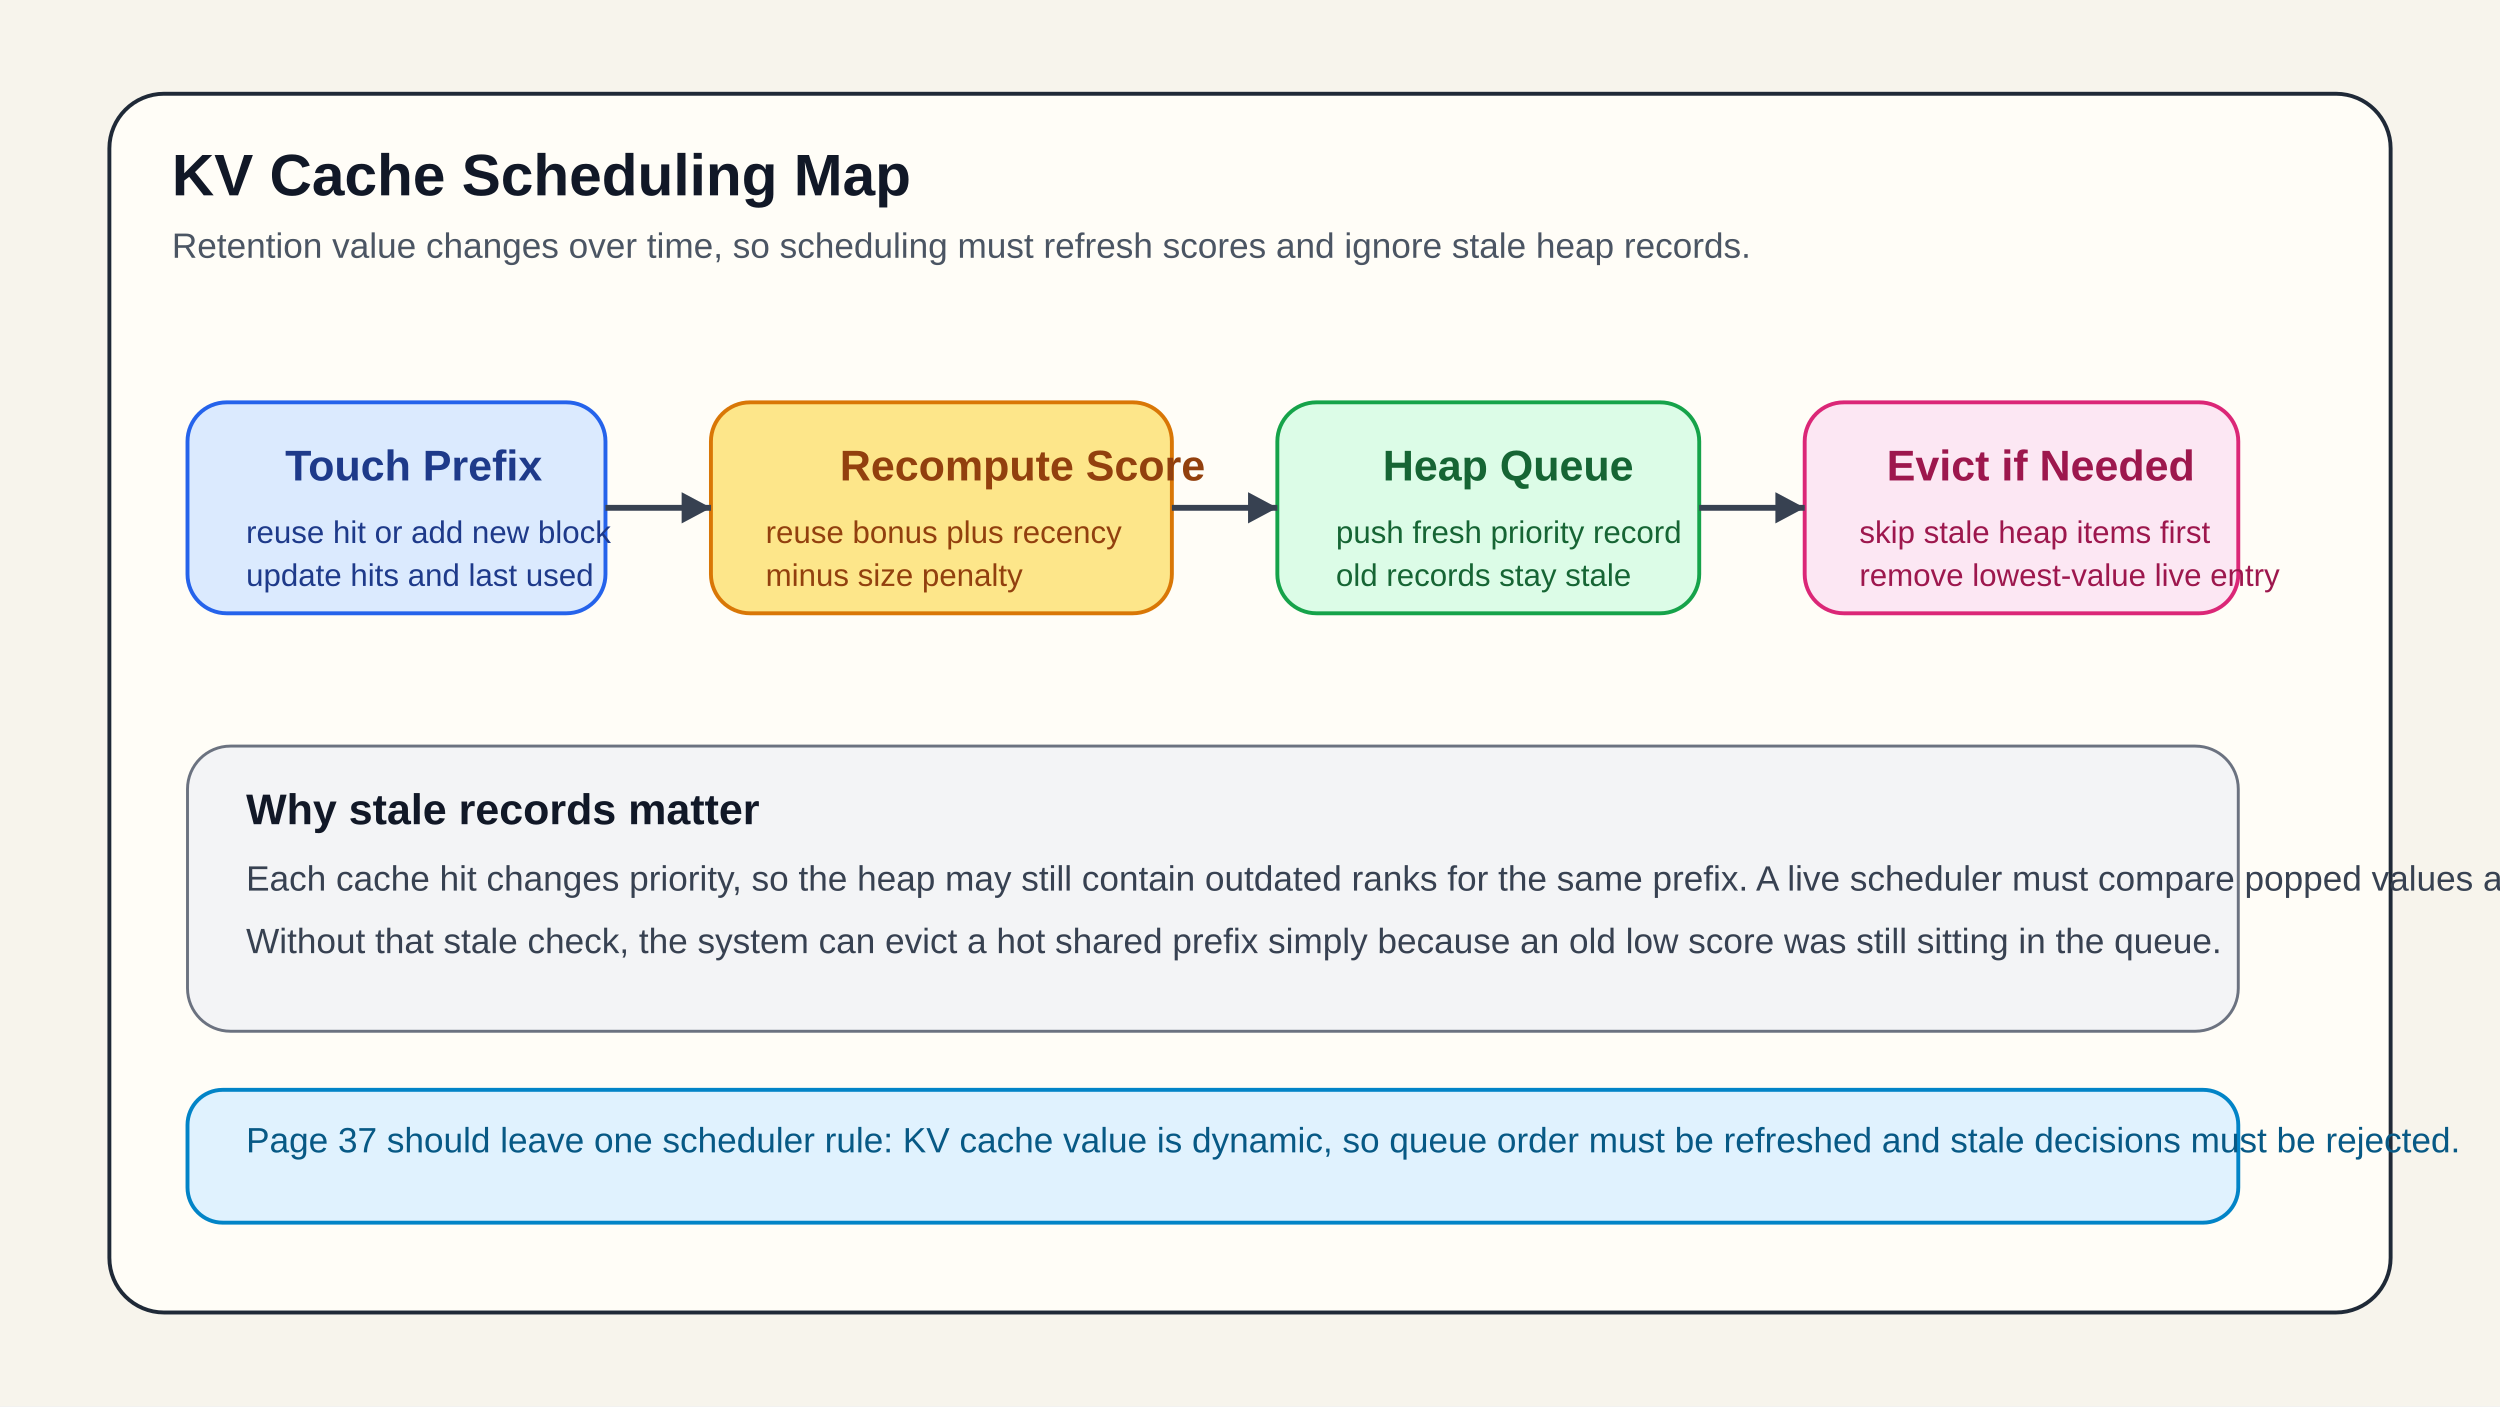
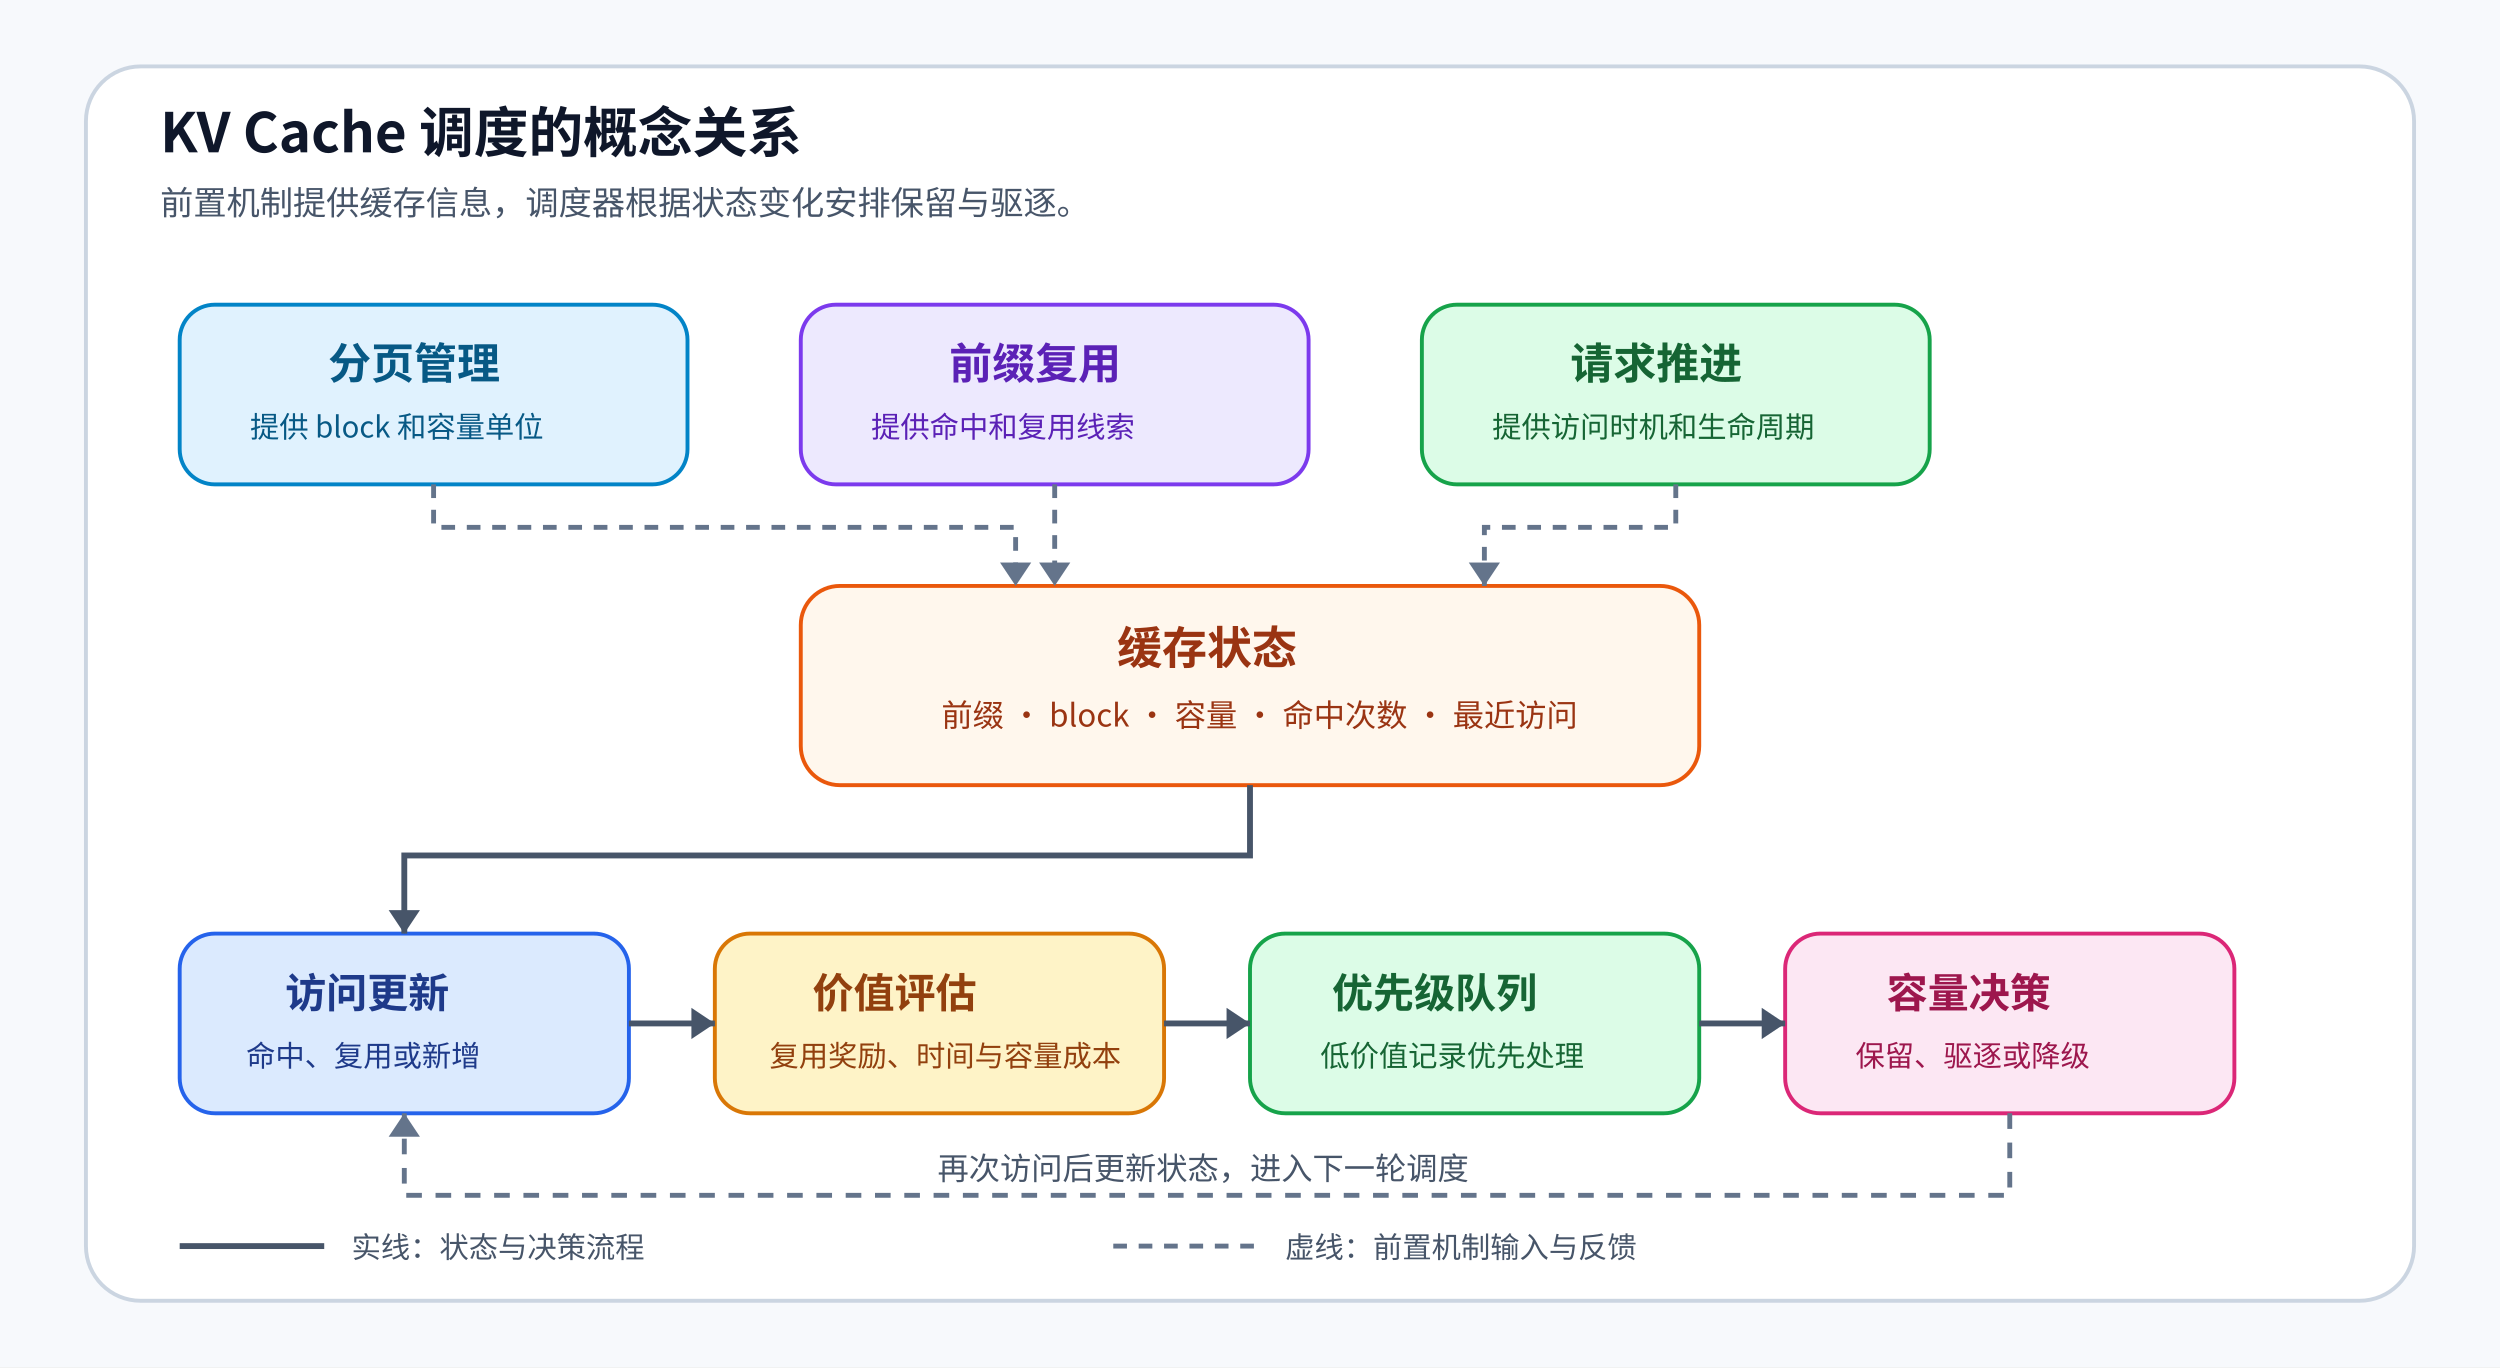
- <svg xmlns="http://www.w3.org/2000/svg" width="1280" height="720" viewBox="0 0 1280 720" fill="none">
-   <rect width="1280" height="720" fill="#F7F4EC" />
-   <rect x="56" y="48" width="1168" height="624" rx="28" fill="#FFFDF7" stroke="#1F2937" stroke-width="2" />
-   <text x="88" y="100" fill="#111827" font-size="30" font-family="Arial, sans-serif" font-weight="700">KV Cache Scheduling Map</text>
-   <text x="88" y="132" fill="#4B5563" font-size="18" font-family="Arial, sans-serif">Retention value changes over time, so scheduling must refresh scores and ignore stale heap records.</text>
-   <rect x="96" y="206" width="214" height="108" rx="20" fill="#DBEAFE" stroke="#2563EB" stroke-width="2" />
-   <text x="146" y="246" fill="#1E3A8A" font-size="22" font-family="Arial, sans-serif" font-weight="700">Touch Prefix</text>
-   <text x="126" y="278" fill="#1E3A8A" font-size="16" font-family="Arial, sans-serif">reuse hit or add new block</text>
-   <text x="126" y="300" fill="#1E3A8A" font-size="16" font-family="Arial, sans-serif">update hits and last used</text>
-   <rect x="364" y="206" width="236" height="108" rx="20" fill="#FDE68A" stroke="#D97706" stroke-width="2" />
-   <text x="430" y="246" fill="#92400E" font-size="22" font-family="Arial, sans-serif" font-weight="700">Recompute Score</text>
-   <text x="392" y="278" fill="#92400E" font-size="16" font-family="Arial, sans-serif">reuse bonus plus recency</text>
-   <text x="392" y="300" fill="#92400E" font-size="16" font-family="Arial, sans-serif">minus size penalty</text>
-   <rect x="654" y="206" width="216" height="108" rx="20" fill="#DCFCE7" stroke="#16A34A" stroke-width="2" />
-   <text x="708" y="246" fill="#166534" font-size="22" font-family="Arial, sans-serif" font-weight="700">Heap Queue</text>
-   <text x="684" y="278" fill="#166534" font-size="16" font-family="Arial, sans-serif">push fresh priority record</text>
-   <text x="684" y="300" fill="#166534" font-size="16" font-family="Arial, sans-serif">old records stay stale</text>
-   <rect x="924" y="206" width="222" height="108" rx="20" fill="#FCE7F3" stroke="#DB2777" stroke-width="2" />
-   <text x="966" y="246" fill="#9D174D" font-size="22" font-family="Arial, sans-serif" font-weight="700">Evict if Needed</text>
-   <text x="952" y="278" fill="#9D174D" font-size="16" font-family="Arial, sans-serif">skip stale heap items first</text>
-   <text x="952" y="300" fill="#9D174D" font-size="16" font-family="Arial, sans-serif">remove lowest-value live entry</text>
-   <path d="M310 260H364" stroke="#374151" stroke-width="3" />
-   <path d="M600 260H654" stroke="#374151" stroke-width="3" />
-   <path d="M870 260H924" stroke="#374151" stroke-width="3" />
-   <path d="M349 252L364 260L349 268" fill="#374151" />
-   <path d="M639 252L654 260L639 268" fill="#374151" />
-   <path d="M909 252L924 260L909 268" fill="#374151" />
-   <rect x="96" y="382" width="1050" height="146" rx="22" fill="#F3F4F6" stroke="#6B7280" stroke-width="1.5" />
-   <text x="126" y="422" fill="#111827" font-size="22" font-family="Arial, sans-serif" font-weight="700">Why stale records matter</text>
-   <text x="126" y="456" fill="#374151" font-size="18" font-family="Arial, sans-serif">Each cache hit changes priority, so the heap may still contain outdated ranks for the same prefix. A live scheduler must compare popped values against the newest entry before evicting.</text>
-   <text x="126" y="488" fill="#374151" font-size="18" font-family="Arial, sans-serif">Without that stale check, the system can evict a hot shared prefix simply because an old low score was still sitting in the queue.</text>
-   <rect x="96" y="558" width="1050" height="68" rx="18" fill="#E0F2FE" stroke="#0284C7" stroke-width="2" />
-   <text x="126" y="590" fill="#075985" font-size="18" font-family="Arial, sans-serif">Page 37 should leave one scheduler rule: KV cache value is dynamic, so queue order must be refreshed and stale decisions must be rejected.</text>
+ <svg xmlns="http://www.w3.org/2000/svg" width="1280" height="700" viewBox="0 0 1280 700" fill="none">
+   <rect width="1280" height="700" fill="#F7F9FC" />
+   <rect x="44" y="34" width="1192" height="632" rx="28" fill="#FFFFFF" stroke="#CBD5E1" stroke-width="2" />
+   <text x="82" y="78" fill="#0F172A" font-size="28" font-family="Noto Sans CJK SC, Microsoft YaHei, Arial, sans-serif" font-weight="700">KV Cache 调度的概念关系</text>
+   <text x="82" y="110" fill="#475569" font-size="17" font-family="Noto Sans CJK SC, Microsoft YaHei, Arial, sans-serif">前置机制提供缓存信息，调度器根据状态变化安排保留与驱逐。</text>
+   <rect x="92" y="156" width="260" height="92" rx="18" fill="#E0F2FE" stroke="#0284C7" stroke-width="2" />
+   <text x="168" y="194" fill="#075985" font-size="22" font-family="Noto Sans CJK SC, Microsoft YaHei, Arial, sans-serif" font-weight="700">分页管理</text>
+   <text x="128" y="224" fill="#075985" font-size="15" font-family="Noto Sans CJK SC, Microsoft YaHei, Arial, sans-serif">提供 block 和容量单位</text>
+   <rect x="410" y="156" width="260" height="92" rx="18" fill="#EDE9FE" stroke="#7C3AED" stroke-width="2" />
+   <text x="486" y="194" fill="#5B21B6" font-size="22" font-family="Noto Sans CJK SC, Microsoft YaHei, Arial, sans-serif" font-weight="700">前缀复用</text>
+   <text x="446" y="224" fill="#5B21B6" font-size="15" font-family="Noto Sans CJK SC, Microsoft YaHei, Arial, sans-serif">提供命中和复用线索</text>
+   <rect x="728" y="156" width="260" height="92" rx="18" fill="#DCFCE7" stroke="#16A34A" stroke-width="2" />
+   <text x="804" y="194" fill="#166534" font-size="22" font-family="Noto Sans CJK SC, Microsoft YaHei, Arial, sans-serif" font-weight="700">请求推进</text>
+   <text x="764" y="224" fill="#166534" font-size="15" font-family="Noto Sans CJK SC, Microsoft YaHei, Arial, sans-serif">提供访问时机和生命周期</text>
+   <rect x="410" y="300" width="460" height="102" rx="20" fill="#FFF7ED" stroke="#EA580C" stroke-width="2" />
+   <text x="572" y="340" fill="#9A3412" font-size="23" font-family="Noto Sans CJK SC, Microsoft YaHei, Arial, sans-serif" font-weight="700">缓存状态</text>
+   <text x="482" y="372" fill="#9A3412" font-size="16" font-family="Noto Sans CJK SC, Microsoft YaHei, Arial, sans-serif">前缀 · block · 容量 · 命中次数 · 最近访问</text>
+   <path d="M222 248V270H520V300M540 248V300M858 248V270H760V300" stroke="#64748B" stroke-width="2.5" stroke-dasharray="7 6" />
+   <path d="M512 288L520 300L528 288M532 288L540 300L548 288M752 288L760 300L768 288" fill="#64748B" />
+   <rect x="92" y="478" width="230" height="92" rx="18" fill="#DBEAFE" stroke="#2563EB" stroke-width="2" />
+   <text x="146" y="516" fill="#1E3A8A" font-size="21" font-family="Noto Sans CJK SC, Microsoft YaHei, Arial, sans-serif" font-weight="700">访问更新</text>
+   <text x="126" y="546" fill="#1E3A8A" font-size="15" font-family="Noto Sans CJK SC, Microsoft YaHei, Arial, sans-serif">命中、复用或新增</text>
+   <rect x="366" y="478" width="230" height="92" rx="18" fill="#FEF3C7" stroke="#D97706" stroke-width="2" />
+   <text x="416" y="516" fill="#92400E" font-size="21" font-family="Noto Sans CJK SC, Microsoft YaHei, Arial, sans-serif" font-weight="700">价值评估</text>
+   <text x="394" y="546" fill="#92400E" font-size="15" font-family="Noto Sans CJK SC, Microsoft YaHei, Arial, sans-serif">复用奖励、时间与容量成本</text>
+   <rect x="640" y="478" width="230" height="92" rx="18" fill="#DCFCE7" stroke="#16A34A" stroke-width="2" />
+   <text x="682" y="516" fill="#166534" font-size="21" font-family="Noto Sans CJK SC, Microsoft YaHei, Arial, sans-serif" font-weight="700">优先级队列</text>
+   <text x="676" y="546" fill="#166534" font-size="15" font-family="Noto Sans CJK SC, Microsoft YaHei, Arial, sans-serif">低价值记录优先处理</text>
+   <rect x="914" y="478" width="230" height="92" rx="18" fill="#FCE7F3" stroke="#DB2777" stroke-width="2" />
+   <text x="966" y="516" fill="#9D174D" font-size="21" font-family="Noto Sans CJK SC, Microsoft YaHei, Arial, sans-serif" font-weight="700">容量决策</text>
+   <text x="950" y="546" fill="#9D174D" font-size="15" font-family="Noto Sans CJK SC, Microsoft YaHei, Arial, sans-serif">保留、驱逐或降级</text>
+   <path d="M640 402V438H207V478M322 524H366M596 524H640M870 524H914" stroke="#475569" stroke-width="3" />
+   <path d="M199 466L207 478L215 466M354 516L366 524L354 532M628 516L640 524L628 532M902 516L914 524L902 532" fill="#475569" />
+   <path d="M1029 570V612H207V570" stroke="#64748B" stroke-width="2.5" stroke-dasharray="8 7" />
+   <path d="M199 582L207 570L215 582" fill="#64748B" />
+   <text x="480" y="604" fill="#475569" font-size="16" font-family="Noto Sans CJK SC, Microsoft YaHei, Arial, sans-serif">再次访问后更新状态，进入下一轮调度</text>
+   <line x1="92" y1="638" x2="166" y2="638" stroke="#475569" stroke-width="3" />
+   <text x="180" y="644" fill="#475569" font-size="15" font-family="Noto Sans CJK SC, Microsoft YaHei, Arial, sans-serif">实线：状态与决策流程</text>
+   <line x1="570" y1="638" x2="644" y2="638" stroke="#64748B" stroke-width="2.5" stroke-dasharray="7 6" />
+   <text x="658" y="644" fill="#475569" font-size="15" font-family="Noto Sans CJK SC, Microsoft YaHei, Arial, sans-serif">虚线：前置机制输入与反馈</text>
</svg>
